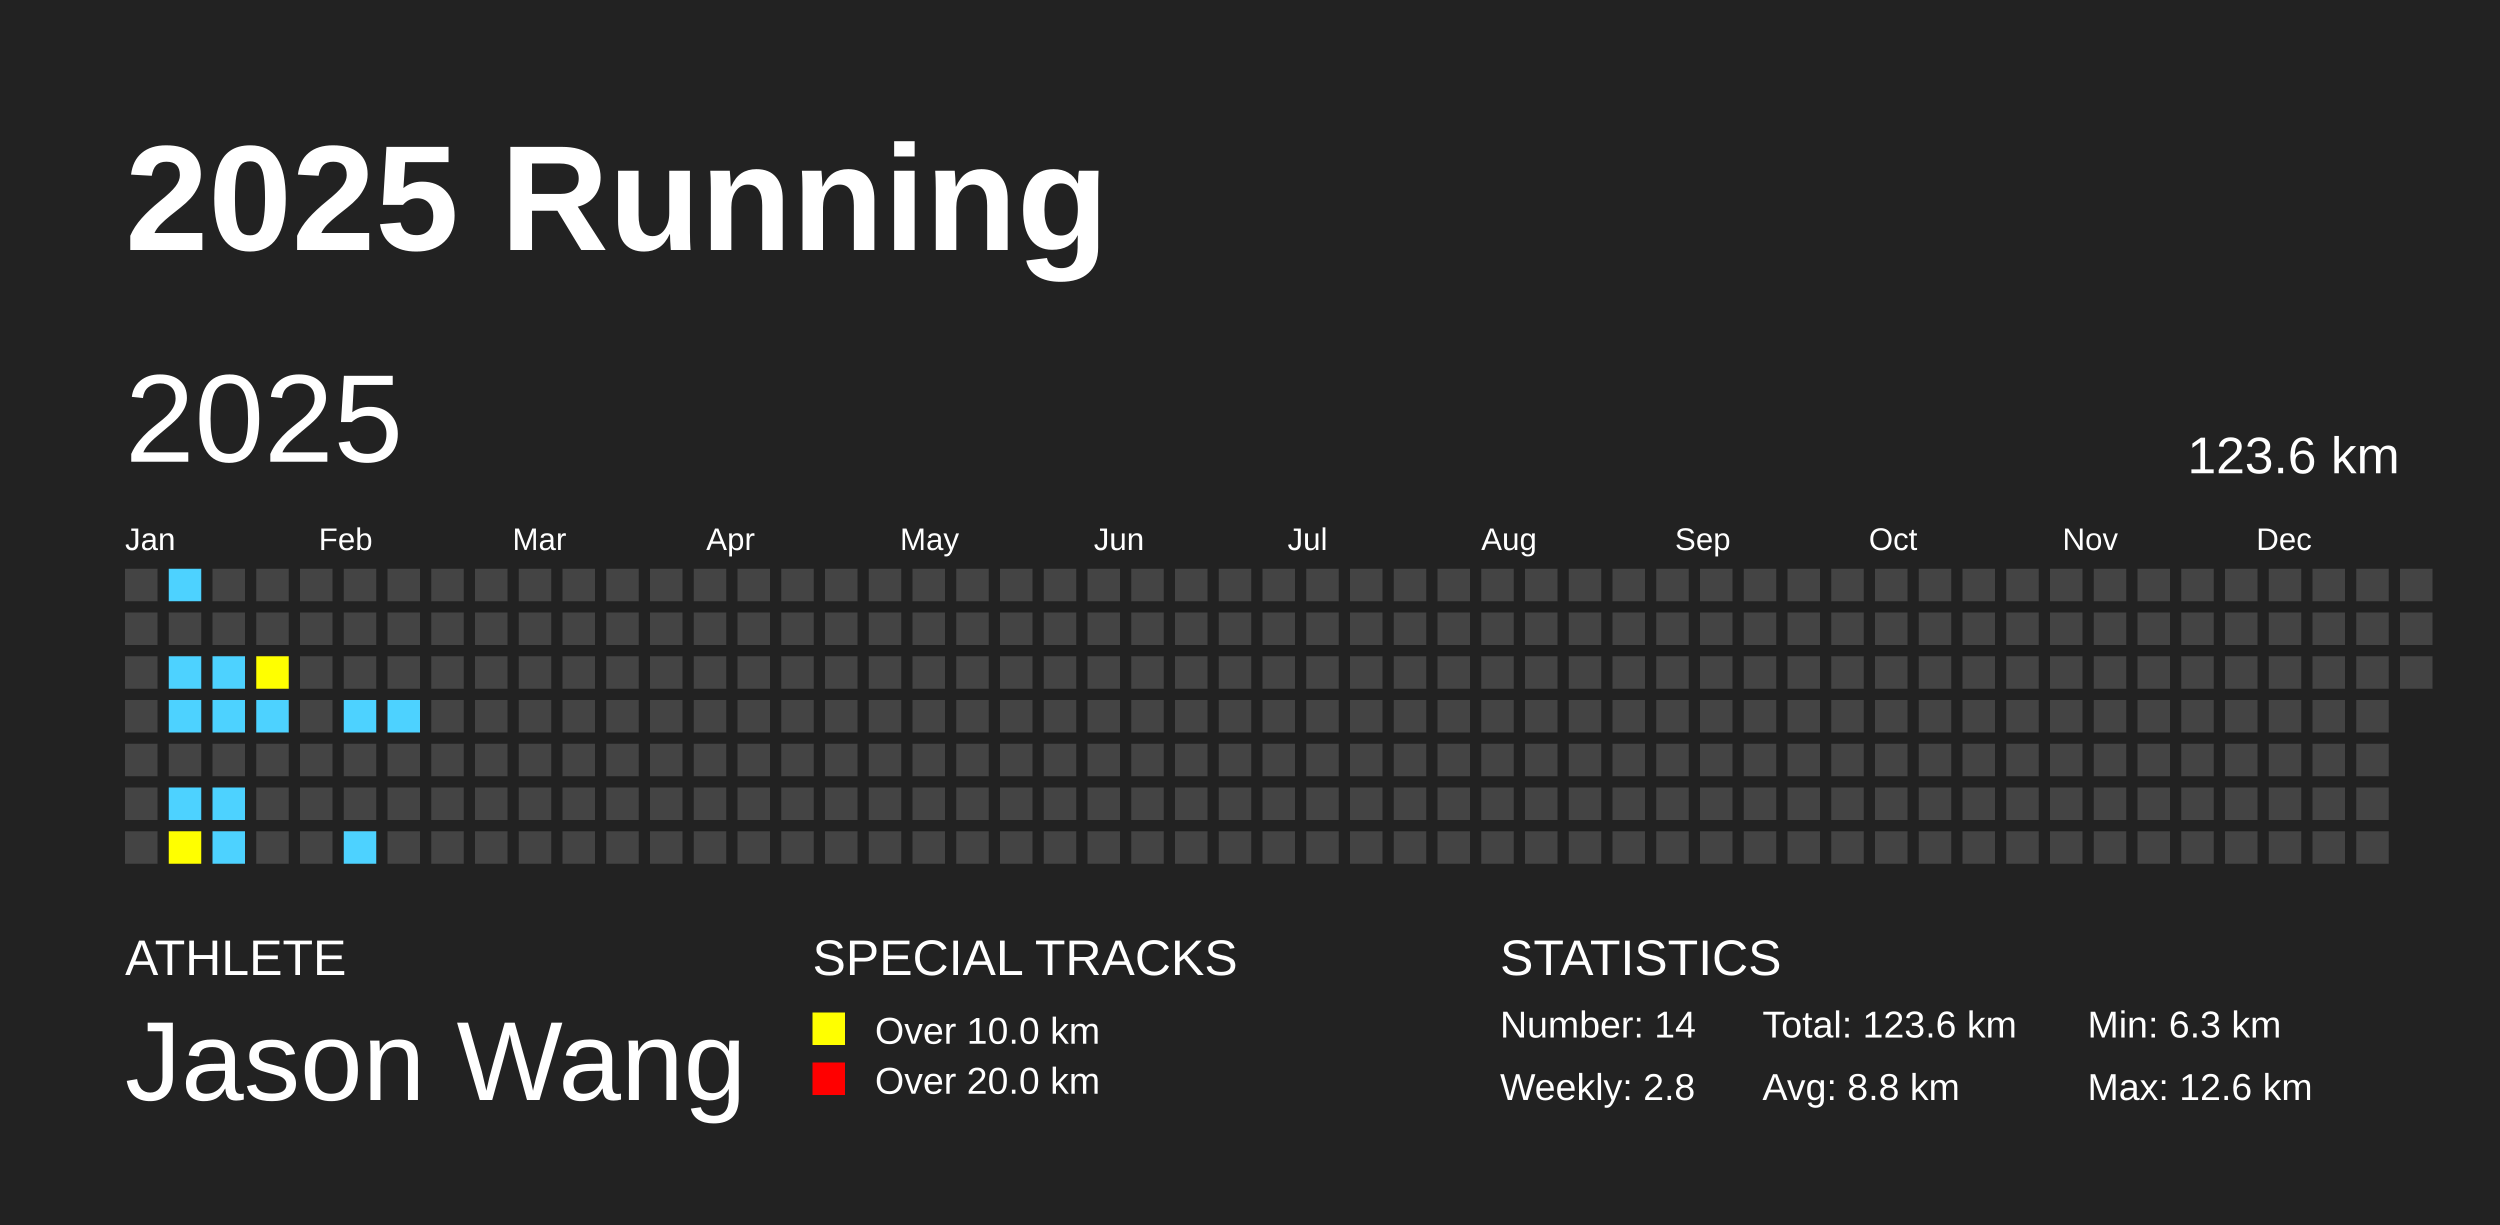
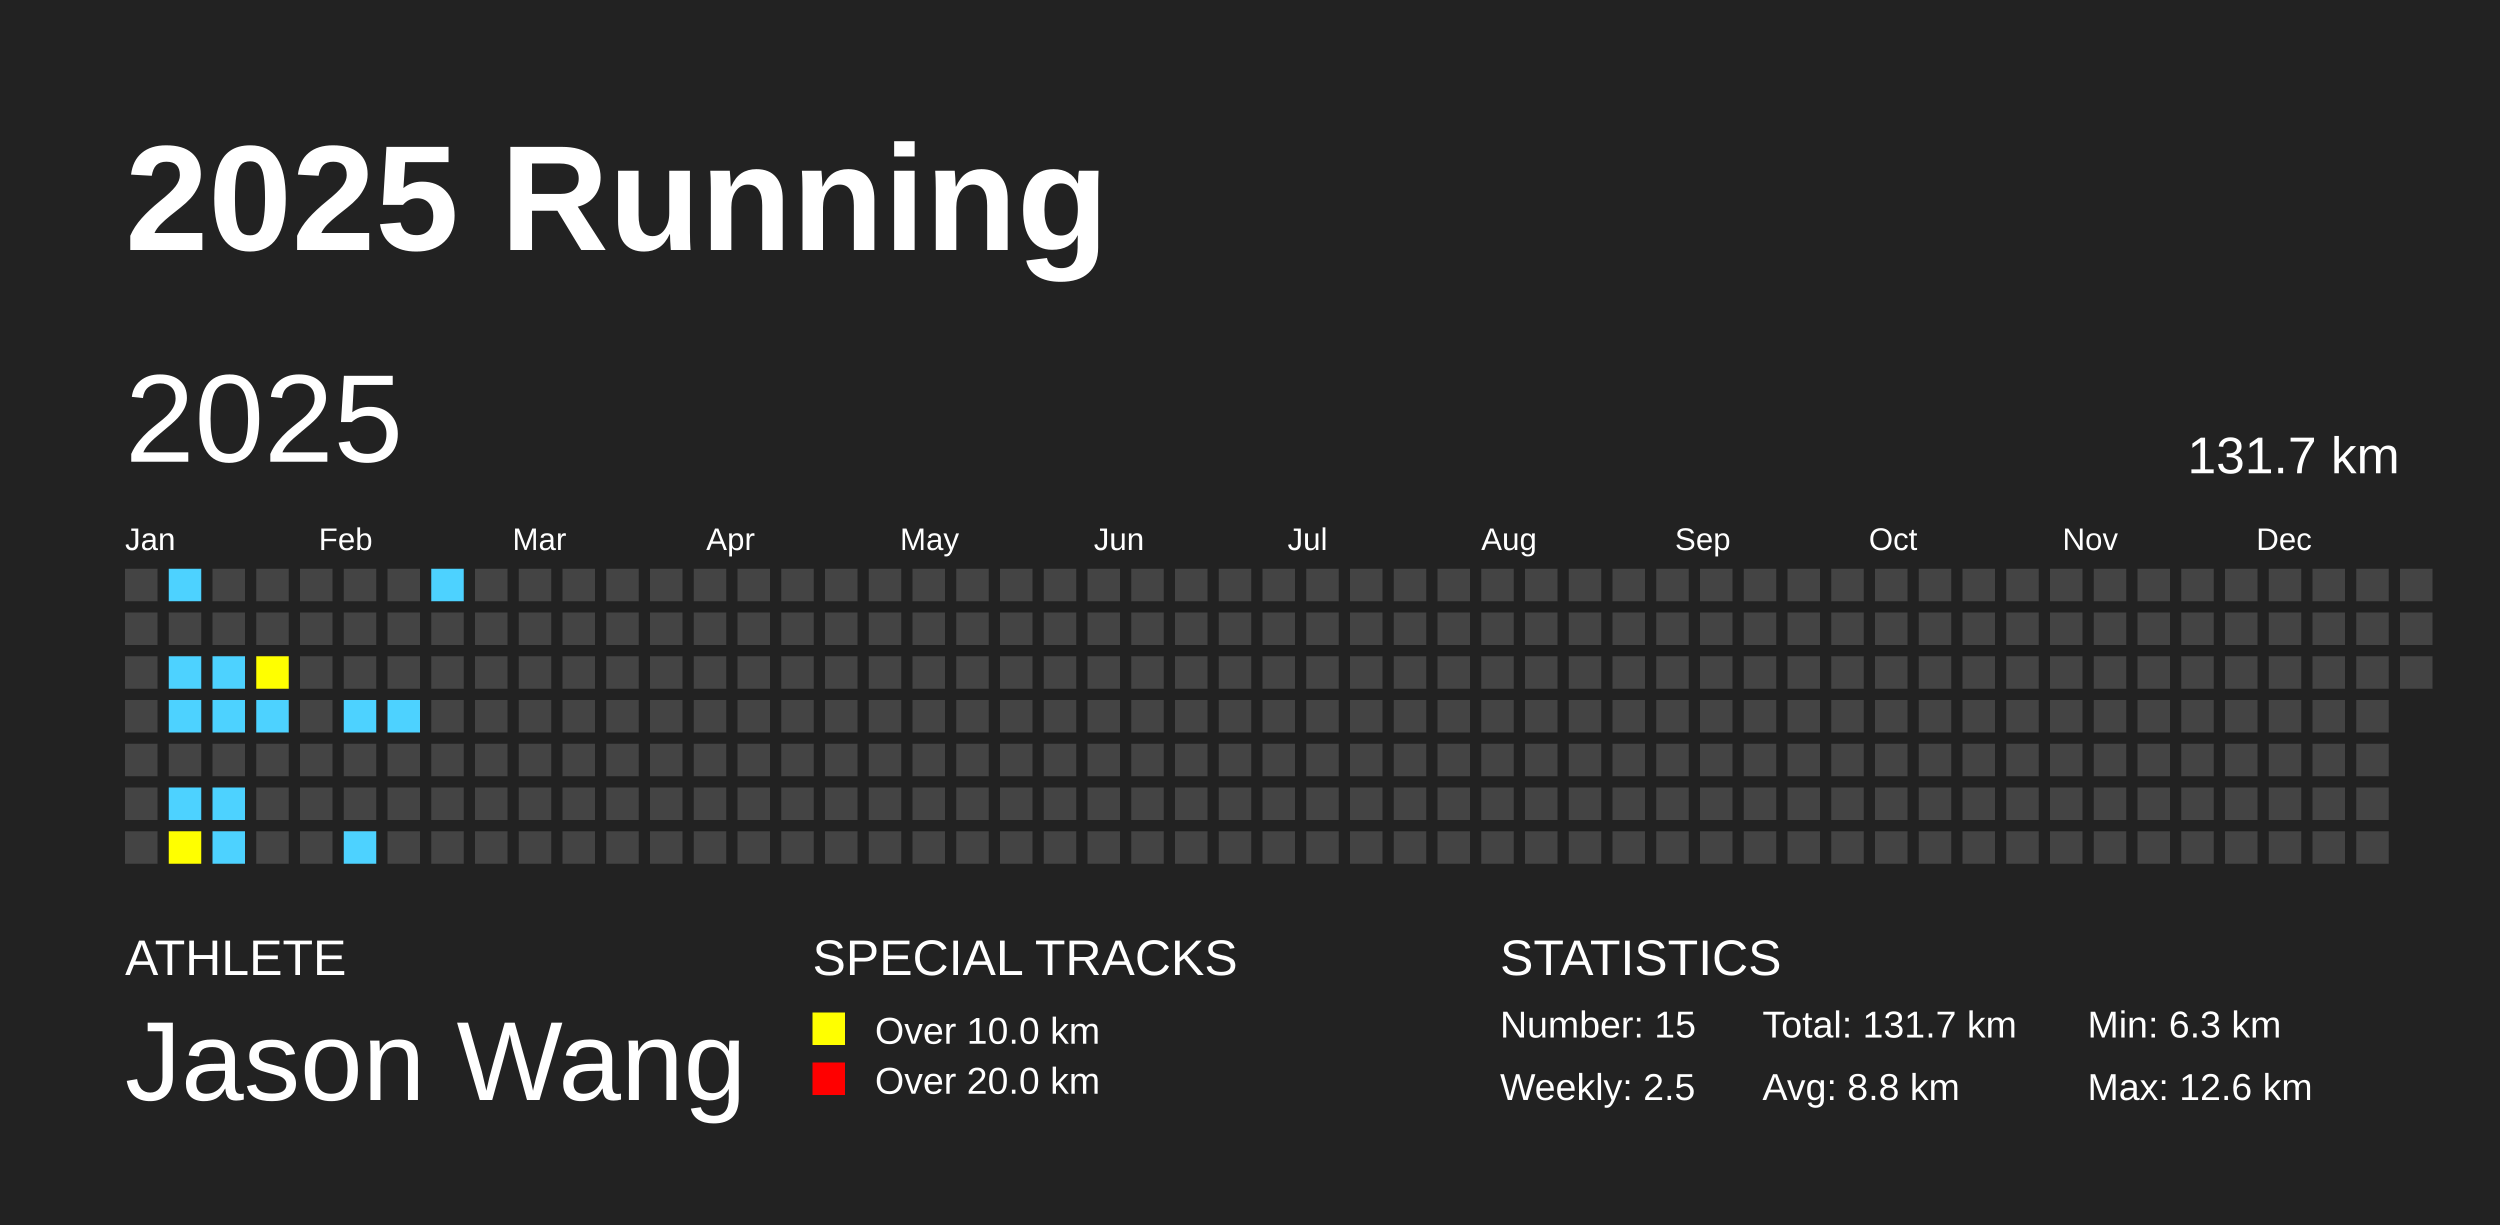
<svg xmlns="http://www.w3.org/2000/svg" baseProfile="full" height="98mm" version="1.1" viewBox="0,0,200,98" width="200mm">
  <defs />
  <rect fill="#222222" height="98" width="200" x="0" y="0" />
  <text fill="#FFFFFF" style="font-size:12px; font-family:Arial; font-weight:bold;" x="10" y="20">2025 Running</text>
  <text fill="#FFFFFF" style="font-size:4px; font-family:Arial" x="10" y="78">ATHLETE</text>
  <text fill="#FFFFFF" style="font-size:9px; font-family:Arial" x="10" y="88">Jason Wang</text>
  <text fill="#FFFFFF" style="font-size:4px; font-family:Arial" x="65" y="78">SPECIAL TRACKS</text>
  <rect fill="yellow" height="2.6" width="2.6" x="65" y="81" />
  <text fill="#FFFFFF" style="font-size:3px; font-family:Arial" x="70" y="83.5">Over 10.0 km</text>
  <rect fill="red" height="2.6" width="2.6" x="65" y="85" />
  <text fill="#FFFFFF" style="font-size:3px; font-family:Arial" x="70" y="87.5">Over 20.0 km</text>
  <text fill="#FFFFFF" style="font-size:4px; font-family:Arial" x="120" y="78">STATISTICS</text>
-   <text fill="#FFFFFF" style="font-size:3px; font-family:Arial" x="120" y="83">Number: 14</text>
-   <text fill="#FFFFFF" style="font-size:3px; font-family:Arial" x="120" y="88">Weekly: 2.8</text>
-   <text fill="#FFFFFF" style="font-size:3px; font-family:Arial" x="141" y="83">Total: 123.6 km</text>
+   <text fill="#FFFFFF" style="font-size:3px; font-family:Arial" x="120" y="83">Number: 15</text>
+   <text fill="#FFFFFF" style="font-size:3px; font-family:Arial" x="120" y="88">Weekly: 2.5</text>
+   <text fill="#FFFFFF" style="font-size:3px; font-family:Arial" x="141" y="83">Total: 131.7 km</text>
  <text fill="#FFFFFF" style="font-size:3px; font-family:Arial" x="141" y="88">Avg: 8.8 km</text>
  <text fill="#FFFFFF" style="font-size:3px; font-family:Arial" x="167" y="83">Min: 6.3 km</text>
  <text fill="#FFFFFF" style="font-size:3px; font-family:Arial" x="167" y="88">Max: 12.6 km</text>
  <text dominant-baseline="hanging" fill="#FFFFFF" style="font-size:10.0px; font-family:Arial;" x="10" y="30">2025</text>
-   <text dominant-baseline="hanging" fill="#FFFFFF" style="font-size:4.125px; font-family:Arial;" x="175" y="35">123.6 km</text>
+   <text dominant-baseline="hanging" fill="#FFFFFF" style="font-size:4.125px; font-family:Arial;" x="175" y="35">131.7 km</text>
  <text fill="#FFFFFF" style="font-size:2.5px; font-family:Arial" x="10.0" y="44">Jan</text>
  <text fill="#FFFFFF" style="font-size:2.5px; font-family:Arial" x="25.5" y="44">Feb</text>
  <text fill="#FFFFFF" style="font-size:2.5px; font-family:Arial" x="41.0" y="44">Mar</text>
  <text fill="#FFFFFF" style="font-size:2.5px; font-family:Arial" x="56.5" y="44">Apr</text>
  <text fill="#FFFFFF" style="font-size:2.5px; font-family:Arial" x="72.0" y="44">May</text>
  <text fill="#FFFFFF" style="font-size:2.5px; font-family:Arial" x="87.5" y="44">Jun</text>
  <text fill="#FFFFFF" style="font-size:2.5px; font-family:Arial" x="103.0" y="44">Jul</text>
  <text fill="#FFFFFF" style="font-size:2.5px; font-family:Arial" x="118.5" y="44">Aug</text>
  <text fill="#FFFFFF" style="font-size:2.5px; font-family:Arial" x="134.0" y="44">Sep</text>
  <text fill="#FFFFFF" style="font-size:2.5px; font-family:Arial" x="149.5" y="44">Oct</text>
  <text fill="#FFFFFF" style="font-size:2.5px; font-family:Arial" x="165.0" y="44">Nov</text>
  <text fill="#FFFFFF" style="font-size:2.5px; font-family:Arial" x="180.5" y="44">Dec</text>
  <rect fill="#444444" height="2.6" width="2.6" x="10.0" y="45.5" />
  <rect fill="#444444" height="2.6" width="2.6" x="10.0" y="49.0" />
  <rect fill="#444444" height="2.6" width="2.6" x="10.0" y="52.5" />
  <rect fill="#444444" height="2.6" width="2.6" x="10.0" y="56.0" />
  <rect fill="#444444" height="2.6" width="2.6" x="10.0" y="59.5" />
  <rect fill="#444444" height="2.6" width="2.6" x="10.0" y="63.0" />
  <rect fill="#444444" height="2.6" width="2.6" x="10.0" y="66.5" />
  <rect fill="#4DD2FF" height="2.6" width="2.6" x="13.5" y="45.5" />
  <rect fill="#444444" height="2.6" width="2.6" x="13.5" y="49.0" />
  <rect fill="#4DD2FF" height="2.6" width="2.6" x="13.5" y="52.5" />
  <rect fill="#4DD2FF" height="2.6" width="2.6" x="13.5" y="56.0" />
  <rect fill="#444444" height="2.6" width="2.6" x="13.5" y="59.5" />
  <rect fill="#4DD2FF" height="2.6" width="2.6" x="13.5" y="63.0" />
  <rect fill="yellow" height="2.6" width="2.6" x="13.5" y="66.5" />
  <rect fill="#444444" height="2.6" width="2.6" x="17.0" y="45.5" />
  <rect fill="#444444" height="2.6" width="2.6" x="17.0" y="49.0" />
  <rect fill="#4DD2FF" height="2.6" width="2.6" x="17.0" y="52.5" />
  <rect fill="#4DD2FF" height="2.6" width="2.6" x="17.0" y="56.0" />
  <rect fill="#444444" height="2.6" width="2.6" x="17.0" y="59.5" />
  <rect fill="#4DD2FF" height="2.6" width="2.6" x="17.0" y="63.0" />
  <rect fill="#4DD2FF" height="2.6" width="2.6" x="17.0" y="66.5" />
  <rect fill="#444444" height="2.6" width="2.6" x="20.5" y="45.5" />
  <rect fill="#444444" height="2.6" width="2.6" x="20.5" y="49.0" />
  <rect fill="yellow" height="2.6" width="2.6" x="20.5" y="52.5" />
  <rect fill="#4DD2FF" height="2.6" width="2.6" x="20.5" y="56.0" />
  <rect fill="#444444" height="2.6" width="2.6" x="20.5" y="59.5" />
  <rect fill="#444444" height="2.6" width="2.6" x="20.5" y="63.0" />
  <rect fill="#444444" height="2.6" width="2.6" x="20.5" y="66.5" />
  <rect fill="#444444" height="2.6" width="2.6" x="24.0" y="45.5" />
  <rect fill="#444444" height="2.6" width="2.6" x="24.0" y="49.0" />
  <rect fill="#444444" height="2.6" width="2.6" x="24.0" y="52.5" />
  <rect fill="#444444" height="2.6" width="2.6" x="24.0" y="56.0" />
  <rect fill="#444444" height="2.6" width="2.6" x="24.0" y="59.5" />
  <rect fill="#444444" height="2.6" width="2.6" x="24.0" y="63.0" />
  <rect fill="#444444" height="2.6" width="2.6" x="24.0" y="66.5" />
  <rect fill="#444444" height="2.6" width="2.6" x="27.5" y="45.5" />
  <rect fill="#444444" height="2.6" width="2.6" x="27.5" y="49.0" />
  <rect fill="#444444" height="2.6" width="2.6" x="27.5" y="52.5" />
  <rect fill="#4DD2FF" height="2.6" width="2.6" x="27.5" y="56.0" />
  <rect fill="#444444" height="2.6" width="2.6" x="27.5" y="59.5" />
  <rect fill="#444444" height="2.6" width="2.6" x="27.5" y="63.0" />
  <rect fill="#4DD2FF" height="2.6" width="2.6" x="27.5" y="66.5" />
  <rect fill="#444444" height="2.6" width="2.6" x="31.0" y="45.5" />
  <rect fill="#444444" height="2.6" width="2.6" x="31.0" y="49.0" />
  <rect fill="#444444" height="2.6" width="2.6" x="31.0" y="52.5" />
  <rect fill="#4DD2FF" height="2.6" width="2.6" x="31.0" y="56.0" />
  <rect fill="#444444" height="2.6" width="2.6" x="31.0" y="59.5" />
  <rect fill="#444444" height="2.6" width="2.6" x="31.0" y="63.0" />
  <rect fill="#444444" height="2.6" width="2.6" x="31.0" y="66.5" />
-   <rect fill="#444444" height="2.6" width="2.6" x="34.5" y="45.5" />
+   <rect fill="#4DD2FF" height="2.6" width="2.6" x="34.5" y="45.5" />
  <rect fill="#444444" height="2.6" width="2.6" x="34.5" y="49.0" />
  <rect fill="#444444" height="2.6" width="2.6" x="34.5" y="52.5" />
  <rect fill="#444444" height="2.6" width="2.6" x="34.5" y="56.0" />
  <rect fill="#444444" height="2.6" width="2.6" x="34.5" y="59.5" />
  <rect fill="#444444" height="2.6" width="2.6" x="34.5" y="63.0" />
  <rect fill="#444444" height="2.6" width="2.6" x="34.5" y="66.5" />
  <rect fill="#444444" height="2.6" width="2.6" x="38.0" y="45.5" />
  <rect fill="#444444" height="2.6" width="2.6" x="38.0" y="49.0" />
  <rect fill="#444444" height="2.6" width="2.6" x="38.0" y="52.5" />
  <rect fill="#444444" height="2.6" width="2.6" x="38.0" y="56.0" />
  <rect fill="#444444" height="2.6" width="2.6" x="38.0" y="59.5" />
  <rect fill="#444444" height="2.6" width="2.6" x="38.0" y="63.0" />
  <rect fill="#444444" height="2.6" width="2.6" x="38.0" y="66.5" />
  <rect fill="#444444" height="2.6" width="2.6" x="41.5" y="45.5" />
  <rect fill="#444444" height="2.6" width="2.6" x="41.5" y="49.0" />
  <rect fill="#444444" height="2.6" width="2.6" x="41.5" y="52.5" />
  <rect fill="#444444" height="2.6" width="2.6" x="41.5" y="56.0" />
  <rect fill="#444444" height="2.6" width="2.6" x="41.5" y="59.5" />
  <rect fill="#444444" height="2.6" width="2.6" x="41.5" y="63.0" />
  <rect fill="#444444" height="2.6" width="2.6" x="41.5" y="66.5" />
  <rect fill="#444444" height="2.6" width="2.6" x="45.0" y="45.5" />
  <rect fill="#444444" height="2.6" width="2.6" x="45.0" y="49.0" />
  <rect fill="#444444" height="2.6" width="2.6" x="45.0" y="52.5" />
  <rect fill="#444444" height="2.6" width="2.6" x="45.0" y="56.0" />
  <rect fill="#444444" height="2.6" width="2.6" x="45.0" y="59.5" />
  <rect fill="#444444" height="2.6" width="2.6" x="45.0" y="63.0" />
  <rect fill="#444444" height="2.6" width="2.6" x="45.0" y="66.5" />
  <rect fill="#444444" height="2.6" width="2.6" x="48.5" y="45.5" />
  <rect fill="#444444" height="2.6" width="2.6" x="48.5" y="49.0" />
  <rect fill="#444444" height="2.6" width="2.6" x="48.5" y="52.5" />
  <rect fill="#444444" height="2.6" width="2.6" x="48.5" y="56.0" />
  <rect fill="#444444" height="2.6" width="2.6" x="48.5" y="59.5" />
  <rect fill="#444444" height="2.6" width="2.6" x="48.5" y="63.0" />
  <rect fill="#444444" height="2.6" width="2.6" x="48.5" y="66.5" />
  <rect fill="#444444" height="2.6" width="2.6" x="52.0" y="45.5" />
  <rect fill="#444444" height="2.6" width="2.6" x="52.0" y="49.0" />
  <rect fill="#444444" height="2.6" width="2.6" x="52.0" y="52.5" />
  <rect fill="#444444" height="2.6" width="2.6" x="52.0" y="56.0" />
  <rect fill="#444444" height="2.6" width="2.6" x="52.0" y="59.5" />
  <rect fill="#444444" height="2.6" width="2.6" x="52.0" y="63.0" />
  <rect fill="#444444" height="2.6" width="2.6" x="52.0" y="66.5" />
  <rect fill="#444444" height="2.6" width="2.6" x="55.5" y="45.5" />
  <rect fill="#444444" height="2.6" width="2.6" x="55.5" y="49.0" />
  <rect fill="#444444" height="2.6" width="2.6" x="55.5" y="52.5" />
  <rect fill="#444444" height="2.6" width="2.6" x="55.5" y="56.0" />
  <rect fill="#444444" height="2.6" width="2.6" x="55.5" y="59.5" />
  <rect fill="#444444" height="2.6" width="2.6" x="55.5" y="63.0" />
  <rect fill="#444444" height="2.6" width="2.6" x="55.5" y="66.5" />
  <rect fill="#444444" height="2.6" width="2.6" x="59.0" y="45.5" />
  <rect fill="#444444" height="2.6" width="2.6" x="59.0" y="49.0" />
  <rect fill="#444444" height="2.6" width="2.6" x="59.0" y="52.5" />
  <rect fill="#444444" height="2.6" width="2.6" x="59.0" y="56.0" />
  <rect fill="#444444" height="2.6" width="2.6" x="59.0" y="59.5" />
  <rect fill="#444444" height="2.6" width="2.6" x="59.0" y="63.0" />
  <rect fill="#444444" height="2.6" width="2.6" x="59.0" y="66.5" />
  <rect fill="#444444" height="2.6" width="2.6" x="62.5" y="45.5" />
  <rect fill="#444444" height="2.6" width="2.6" x="62.5" y="49.0" />
  <rect fill="#444444" height="2.6" width="2.6" x="62.5" y="52.5" />
  <rect fill="#444444" height="2.6" width="2.6" x="62.5" y="56.0" />
  <rect fill="#444444" height="2.6" width="2.6" x="62.5" y="59.5" />
  <rect fill="#444444" height="2.6" width="2.6" x="62.5" y="63.0" />
  <rect fill="#444444" height="2.6" width="2.6" x="62.5" y="66.5" />
  <rect fill="#444444" height="2.6" width="2.6" x="66.0" y="45.5" />
  <rect fill="#444444" height="2.6" width="2.6" x="66.0" y="49.0" />
  <rect fill="#444444" height="2.6" width="2.6" x="66.0" y="52.5" />
  <rect fill="#444444" height="2.6" width="2.6" x="66.0" y="56.0" />
  <rect fill="#444444" height="2.6" width="2.6" x="66.0" y="59.5" />
  <rect fill="#444444" height="2.6" width="2.6" x="66.0" y="63.0" />
  <rect fill="#444444" height="2.6" width="2.6" x="66.0" y="66.5" />
  <rect fill="#444444" height="2.6" width="2.6" x="69.5" y="45.5" />
  <rect fill="#444444" height="2.6" width="2.6" x="69.5" y="49.0" />
  <rect fill="#444444" height="2.6" width="2.6" x="69.5" y="52.5" />
  <rect fill="#444444" height="2.6" width="2.6" x="69.5" y="56.0" />
  <rect fill="#444444" height="2.6" width="2.6" x="69.5" y="59.5" />
  <rect fill="#444444" height="2.6" width="2.6" x="69.5" y="63.0" />
  <rect fill="#444444" height="2.6" width="2.6" x="69.5" y="66.5" />
  <rect fill="#444444" height="2.6" width="2.6" x="73.0" y="45.5" />
  <rect fill="#444444" height="2.6" width="2.6" x="73.0" y="49.0" />
  <rect fill="#444444" height="2.6" width="2.6" x="73.0" y="52.5" />
  <rect fill="#444444" height="2.6" width="2.6" x="73.0" y="56.0" />
  <rect fill="#444444" height="2.6" width="2.6" x="73.0" y="59.5" />
  <rect fill="#444444" height="2.6" width="2.6" x="73.0" y="63.0" />
  <rect fill="#444444" height="2.6" width="2.6" x="73.0" y="66.5" />
  <rect fill="#444444" height="2.6" width="2.6" x="76.5" y="45.5" />
  <rect fill="#444444" height="2.6" width="2.6" x="76.5" y="49.0" />
  <rect fill="#444444" height="2.6" width="2.6" x="76.5" y="52.5" />
  <rect fill="#444444" height="2.6" width="2.6" x="76.5" y="56.0" />
  <rect fill="#444444" height="2.6" width="2.6" x="76.5" y="59.5" />
  <rect fill="#444444" height="2.6" width="2.6" x="76.5" y="63.0" />
  <rect fill="#444444" height="2.6" width="2.6" x="76.5" y="66.5" />
  <rect fill="#444444" height="2.6" width="2.6" x="80.0" y="45.5" />
  <rect fill="#444444" height="2.6" width="2.6" x="80.0" y="49.0" />
  <rect fill="#444444" height="2.6" width="2.6" x="80.0" y="52.5" />
  <rect fill="#444444" height="2.6" width="2.6" x="80.0" y="56.0" />
  <rect fill="#444444" height="2.6" width="2.6" x="80.0" y="59.5" />
  <rect fill="#444444" height="2.6" width="2.6" x="80.0" y="63.0" />
  <rect fill="#444444" height="2.6" width="2.6" x="80.0" y="66.5" />
  <rect fill="#444444" height="2.6" width="2.6" x="83.5" y="45.5" />
  <rect fill="#444444" height="2.6" width="2.6" x="83.5" y="49.0" />
  <rect fill="#444444" height="2.6" width="2.6" x="83.5" y="52.5" />
  <rect fill="#444444" height="2.6" width="2.6" x="83.5" y="56.0" />
  <rect fill="#444444" height="2.6" width="2.6" x="83.5" y="59.5" />
  <rect fill="#444444" height="2.6" width="2.6" x="83.5" y="63.0" />
  <rect fill="#444444" height="2.6" width="2.6" x="83.5" y="66.5" />
  <rect fill="#444444" height="2.6" width="2.6" x="87.0" y="45.5" />
  <rect fill="#444444" height="2.6" width="2.6" x="87.0" y="49.0" />
  <rect fill="#444444" height="2.6" width="2.6" x="87.0" y="52.5" />
  <rect fill="#444444" height="2.6" width="2.6" x="87.0" y="56.0" />
  <rect fill="#444444" height="2.6" width="2.6" x="87.0" y="59.5" />
  <rect fill="#444444" height="2.6" width="2.6" x="87.0" y="63.0" />
  <rect fill="#444444" height="2.6" width="2.6" x="87.0" y="66.5" />
  <rect fill="#444444" height="2.6" width="2.6" x="90.5" y="45.5" />
  <rect fill="#444444" height="2.6" width="2.6" x="90.5" y="49.0" />
  <rect fill="#444444" height="2.6" width="2.6" x="90.5" y="52.5" />
  <rect fill="#444444" height="2.6" width="2.6" x="90.5" y="56.0" />
  <rect fill="#444444" height="2.6" width="2.6" x="90.5" y="59.5" />
  <rect fill="#444444" height="2.6" width="2.6" x="90.5" y="63.0" />
  <rect fill="#444444" height="2.6" width="2.6" x="90.5" y="66.5" />
  <rect fill="#444444" height="2.6" width="2.6" x="94.0" y="45.5" />
  <rect fill="#444444" height="2.6" width="2.6" x="94.0" y="49.0" />
  <rect fill="#444444" height="2.6" width="2.6" x="94.0" y="52.5" />
  <rect fill="#444444" height="2.6" width="2.6" x="94.0" y="56.0" />
  <rect fill="#444444" height="2.6" width="2.6" x="94.0" y="59.5" />
  <rect fill="#444444" height="2.6" width="2.6" x="94.0" y="63.0" />
  <rect fill="#444444" height="2.6" width="2.6" x="94.0" y="66.5" />
  <rect fill="#444444" height="2.6" width="2.6" x="97.5" y="45.5" />
  <rect fill="#444444" height="2.6" width="2.6" x="97.5" y="49.0" />
  <rect fill="#444444" height="2.6" width="2.6" x="97.5" y="52.5" />
  <rect fill="#444444" height="2.6" width="2.6" x="97.5" y="56.0" />
  <rect fill="#444444" height="2.6" width="2.6" x="97.5" y="59.5" />
  <rect fill="#444444" height="2.6" width="2.6" x="97.5" y="63.0" />
  <rect fill="#444444" height="2.6" width="2.6" x="97.5" y="66.5" />
  <rect fill="#444444" height="2.6" width="2.6" x="101.0" y="45.5" />
  <rect fill="#444444" height="2.6" width="2.6" x="101.0" y="49.0" />
  <rect fill="#444444" height="2.6" width="2.6" x="101.0" y="52.5" />
  <rect fill="#444444" height="2.6" width="2.6" x="101.0" y="56.0" />
  <rect fill="#444444" height="2.6" width="2.6" x="101.0" y="59.5" />
  <rect fill="#444444" height="2.6" width="2.6" x="101.0" y="63.0" />
  <rect fill="#444444" height="2.6" width="2.6" x="101.0" y="66.5" />
  <rect fill="#444444" height="2.6" width="2.6" x="104.5" y="45.5" />
  <rect fill="#444444" height="2.6" width="2.6" x="104.5" y="49.0" />
  <rect fill="#444444" height="2.6" width="2.6" x="104.5" y="52.5" />
  <rect fill="#444444" height="2.6" width="2.6" x="104.5" y="56.0" />
  <rect fill="#444444" height="2.6" width="2.6" x="104.5" y="59.5" />
  <rect fill="#444444" height="2.6" width="2.6" x="104.5" y="63.0" />
  <rect fill="#444444" height="2.6" width="2.6" x="104.5" y="66.5" />
  <rect fill="#444444" height="2.6" width="2.6" x="108.0" y="45.5" />
  <rect fill="#444444" height="2.6" width="2.6" x="108.0" y="49.0" />
  <rect fill="#444444" height="2.6" width="2.6" x="108.0" y="52.5" />
  <rect fill="#444444" height="2.6" width="2.6" x="108.0" y="56.0" />
  <rect fill="#444444" height="2.6" width="2.6" x="108.0" y="59.5" />
  <rect fill="#444444" height="2.6" width="2.6" x="108.0" y="63.0" />
  <rect fill="#444444" height="2.6" width="2.6" x="108.0" y="66.5" />
  <rect fill="#444444" height="2.6" width="2.6" x="111.5" y="45.5" />
  <rect fill="#444444" height="2.6" width="2.6" x="111.5" y="49.0" />
  <rect fill="#444444" height="2.6" width="2.6" x="111.5" y="52.5" />
  <rect fill="#444444" height="2.6" width="2.6" x="111.5" y="56.0" />
  <rect fill="#444444" height="2.6" width="2.6" x="111.5" y="59.5" />
  <rect fill="#444444" height="2.6" width="2.6" x="111.5" y="63.0" />
  <rect fill="#444444" height="2.6" width="2.6" x="111.5" y="66.5" />
  <rect fill="#444444" height="2.6" width="2.6" x="115.0" y="45.5" />
  <rect fill="#444444" height="2.6" width="2.6" x="115.0" y="49.0" />
  <rect fill="#444444" height="2.6" width="2.6" x="115.0" y="52.5" />
  <rect fill="#444444" height="2.6" width="2.6" x="115.0" y="56.0" />
  <rect fill="#444444" height="2.6" width="2.6" x="115.0" y="59.5" />
  <rect fill="#444444" height="2.6" width="2.6" x="115.0" y="63.0" />
  <rect fill="#444444" height="2.6" width="2.6" x="115.0" y="66.5" />
  <rect fill="#444444" height="2.6" width="2.6" x="118.5" y="45.5" />
  <rect fill="#444444" height="2.6" width="2.6" x="118.5" y="49.0" />
  <rect fill="#444444" height="2.6" width="2.6" x="118.5" y="52.5" />
  <rect fill="#444444" height="2.6" width="2.6" x="118.5" y="56.0" />
  <rect fill="#444444" height="2.6" width="2.6" x="118.5" y="59.5" />
  <rect fill="#444444" height="2.6" width="2.6" x="118.5" y="63.0" />
  <rect fill="#444444" height="2.6" width="2.6" x="118.5" y="66.5" />
  <rect fill="#444444" height="2.6" width="2.6" x="122.0" y="45.5" />
  <rect fill="#444444" height="2.6" width="2.6" x="122.0" y="49.0" />
  <rect fill="#444444" height="2.6" width="2.6" x="122.0" y="52.5" />
  <rect fill="#444444" height="2.6" width="2.6" x="122.0" y="56.0" />
  <rect fill="#444444" height="2.6" width="2.6" x="122.0" y="59.5" />
  <rect fill="#444444" height="2.6" width="2.6" x="122.0" y="63.0" />
  <rect fill="#444444" height="2.6" width="2.6" x="122.0" y="66.5" />
  <rect fill="#444444" height="2.6" width="2.6" x="125.5" y="45.5" />
  <rect fill="#444444" height="2.6" width="2.6" x="125.5" y="49.0" />
  <rect fill="#444444" height="2.6" width="2.6" x="125.5" y="52.5" />
  <rect fill="#444444" height="2.6" width="2.6" x="125.5" y="56.0" />
  <rect fill="#444444" height="2.6" width="2.6" x="125.5" y="59.5" />
  <rect fill="#444444" height="2.6" width="2.6" x="125.5" y="63.0" />
  <rect fill="#444444" height="2.6" width="2.6" x="125.5" y="66.5" />
  <rect fill="#444444" height="2.6" width="2.6" x="129.0" y="45.5" />
  <rect fill="#444444" height="2.6" width="2.6" x="129.0" y="49.0" />
  <rect fill="#444444" height="2.6" width="2.6" x="129.0" y="52.5" />
  <rect fill="#444444" height="2.6" width="2.6" x="129.0" y="56.0" />
  <rect fill="#444444" height="2.6" width="2.6" x="129.0" y="59.5" />
  <rect fill="#444444" height="2.6" width="2.6" x="129.0" y="63.0" />
  <rect fill="#444444" height="2.6" width="2.6" x="129.0" y="66.5" />
  <rect fill="#444444" height="2.6" width="2.6" x="132.5" y="45.5" />
  <rect fill="#444444" height="2.6" width="2.6" x="132.5" y="49.0" />
  <rect fill="#444444" height="2.6" width="2.6" x="132.5" y="52.5" />
  <rect fill="#444444" height="2.6" width="2.6" x="132.5" y="56.0" />
  <rect fill="#444444" height="2.6" width="2.6" x="132.5" y="59.5" />
  <rect fill="#444444" height="2.6" width="2.6" x="132.5" y="63.0" />
  <rect fill="#444444" height="2.6" width="2.6" x="132.5" y="66.5" />
  <rect fill="#444444" height="2.6" width="2.6" x="136.0" y="45.5" />
  <rect fill="#444444" height="2.6" width="2.6" x="136.0" y="49.0" />
  <rect fill="#444444" height="2.6" width="2.6" x="136.0" y="52.5" />
  <rect fill="#444444" height="2.6" width="2.6" x="136.0" y="56.0" />
  <rect fill="#444444" height="2.6" width="2.6" x="136.0" y="59.5" />
  <rect fill="#444444" height="2.6" width="2.6" x="136.0" y="63.0" />
  <rect fill="#444444" height="2.6" width="2.6" x="136.0" y="66.5" />
  <rect fill="#444444" height="2.6" width="2.6" x="139.5" y="45.5" />
  <rect fill="#444444" height="2.6" width="2.6" x="139.5" y="49.0" />
  <rect fill="#444444" height="2.6" width="2.6" x="139.5" y="52.5" />
  <rect fill="#444444" height="2.6" width="2.6" x="139.5" y="56.0" />
  <rect fill="#444444" height="2.6" width="2.6" x="139.5" y="59.5" />
  <rect fill="#444444" height="2.6" width="2.6" x="139.5" y="63.0" />
  <rect fill="#444444" height="2.6" width="2.6" x="139.5" y="66.5" />
  <rect fill="#444444" height="2.6" width="2.6" x="143.0" y="45.5" />
  <rect fill="#444444" height="2.6" width="2.6" x="143.0" y="49.0" />
  <rect fill="#444444" height="2.6" width="2.6" x="143.0" y="52.5" />
  <rect fill="#444444" height="2.6" width="2.6" x="143.0" y="56.0" />
  <rect fill="#444444" height="2.6" width="2.6" x="143.0" y="59.5" />
  <rect fill="#444444" height="2.6" width="2.6" x="143.0" y="63.0" />
  <rect fill="#444444" height="2.6" width="2.6" x="143.0" y="66.5" />
  <rect fill="#444444" height="2.6" width="2.6" x="146.5" y="45.5" />
  <rect fill="#444444" height="2.6" width="2.6" x="146.5" y="49.0" />
  <rect fill="#444444" height="2.6" width="2.6" x="146.5" y="52.5" />
  <rect fill="#444444" height="2.6" width="2.6" x="146.5" y="56.0" />
  <rect fill="#444444" height="2.6" width="2.6" x="146.5" y="59.5" />
  <rect fill="#444444" height="2.6" width="2.6" x="146.5" y="63.0" />
  <rect fill="#444444" height="2.6" width="2.6" x="146.5" y="66.5" />
  <rect fill="#444444" height="2.6" width="2.6" x="150.0" y="45.5" />
  <rect fill="#444444" height="2.6" width="2.6" x="150.0" y="49.0" />
  <rect fill="#444444" height="2.6" width="2.6" x="150.0" y="52.5" />
  <rect fill="#444444" height="2.6" width="2.6" x="150.0" y="56.0" />
  <rect fill="#444444" height="2.6" width="2.6" x="150.0" y="59.5" />
  <rect fill="#444444" height="2.6" width="2.6" x="150.0" y="63.0" />
  <rect fill="#444444" height="2.6" width="2.6" x="150.0" y="66.5" />
  <rect fill="#444444" height="2.6" width="2.6" x="153.5" y="45.5" />
  <rect fill="#444444" height="2.6" width="2.6" x="153.5" y="49.0" />
  <rect fill="#444444" height="2.6" width="2.6" x="153.5" y="52.5" />
  <rect fill="#444444" height="2.6" width="2.6" x="153.5" y="56.0" />
  <rect fill="#444444" height="2.6" width="2.6" x="153.5" y="59.5" />
  <rect fill="#444444" height="2.6" width="2.6" x="153.5" y="63.0" />
  <rect fill="#444444" height="2.6" width="2.6" x="153.5" y="66.5" />
  <rect fill="#444444" height="2.6" width="2.6" x="157.0" y="45.5" />
  <rect fill="#444444" height="2.6" width="2.6" x="157.0" y="49.0" />
  <rect fill="#444444" height="2.6" width="2.6" x="157.0" y="52.5" />
  <rect fill="#444444" height="2.6" width="2.6" x="157.0" y="56.0" />
  <rect fill="#444444" height="2.6" width="2.6" x="157.0" y="59.5" />
  <rect fill="#444444" height="2.6" width="2.6" x="157.0" y="63.0" />
  <rect fill="#444444" height="2.6" width="2.6" x="157.0" y="66.5" />
  <rect fill="#444444" height="2.6" width="2.6" x="160.5" y="45.5" />
  <rect fill="#444444" height="2.6" width="2.6" x="160.5" y="49.0" />
  <rect fill="#444444" height="2.6" width="2.6" x="160.5" y="52.5" />
  <rect fill="#444444" height="2.6" width="2.6" x="160.5" y="56.0" />
  <rect fill="#444444" height="2.6" width="2.6" x="160.5" y="59.5" />
  <rect fill="#444444" height="2.6" width="2.6" x="160.5" y="63.0" />
  <rect fill="#444444" height="2.6" width="2.6" x="160.5" y="66.5" />
  <rect fill="#444444" height="2.6" width="2.6" x="164.0" y="45.5" />
  <rect fill="#444444" height="2.6" width="2.6" x="164.0" y="49.0" />
  <rect fill="#444444" height="2.6" width="2.6" x="164.0" y="52.5" />
  <rect fill="#444444" height="2.6" width="2.6" x="164.0" y="56.0" />
  <rect fill="#444444" height="2.6" width="2.6" x="164.0" y="59.5" />
  <rect fill="#444444" height="2.6" width="2.6" x="164.0" y="63.0" />
  <rect fill="#444444" height="2.6" width="2.6" x="164.0" y="66.5" />
  <rect fill="#444444" height="2.6" width="2.6" x="167.5" y="45.5" />
  <rect fill="#444444" height="2.6" width="2.6" x="167.5" y="49.0" />
  <rect fill="#444444" height="2.6" width="2.6" x="167.5" y="52.5" />
  <rect fill="#444444" height="2.6" width="2.6" x="167.5" y="56.0" />
  <rect fill="#444444" height="2.6" width="2.6" x="167.5" y="59.5" />
  <rect fill="#444444" height="2.6" width="2.6" x="167.5" y="63.0" />
  <rect fill="#444444" height="2.6" width="2.6" x="167.5" y="66.5" />
  <rect fill="#444444" height="2.6" width="2.6" x="171.0" y="45.5" />
  <rect fill="#444444" height="2.6" width="2.6" x="171.0" y="49.0" />
  <rect fill="#444444" height="2.6" width="2.6" x="171.0" y="52.5" />
  <rect fill="#444444" height="2.6" width="2.6" x="171.0" y="56.0" />
  <rect fill="#444444" height="2.6" width="2.6" x="171.0" y="59.5" />
  <rect fill="#444444" height="2.6" width="2.6" x="171.0" y="63.0" />
  <rect fill="#444444" height="2.6" width="2.6" x="171.0" y="66.5" />
  <rect fill="#444444" height="2.6" width="2.6" x="174.5" y="45.5" />
  <rect fill="#444444" height="2.6" width="2.6" x="174.5" y="49.0" />
  <rect fill="#444444" height="2.6" width="2.6" x="174.5" y="52.5" />
  <rect fill="#444444" height="2.6" width="2.6" x="174.5" y="56.0" />
  <rect fill="#444444" height="2.6" width="2.6" x="174.5" y="59.5" />
  <rect fill="#444444" height="2.6" width="2.6" x="174.5" y="63.0" />
  <rect fill="#444444" height="2.6" width="2.6" x="174.5" y="66.5" />
  <rect fill="#444444" height="2.6" width="2.6" x="178.0" y="45.5" />
  <rect fill="#444444" height="2.6" width="2.6" x="178.0" y="49.0" />
  <rect fill="#444444" height="2.6" width="2.6" x="178.0" y="52.5" />
  <rect fill="#444444" height="2.6" width="2.6" x="178.0" y="56.0" />
  <rect fill="#444444" height="2.6" width="2.6" x="178.0" y="59.5" />
  <rect fill="#444444" height="2.6" width="2.6" x="178.0" y="63.0" />
  <rect fill="#444444" height="2.6" width="2.6" x="178.0" y="66.5" />
  <rect fill="#444444" height="2.6" width="2.6" x="181.5" y="45.5" />
  <rect fill="#444444" height="2.6" width="2.6" x="181.5" y="49.0" />
  <rect fill="#444444" height="2.6" width="2.6" x="181.5" y="52.5" />
  <rect fill="#444444" height="2.6" width="2.6" x="181.5" y="56.0" />
  <rect fill="#444444" height="2.6" width="2.6" x="181.5" y="59.5" />
  <rect fill="#444444" height="2.6" width="2.6" x="181.5" y="63.0" />
  <rect fill="#444444" height="2.6" width="2.6" x="181.5" y="66.5" />
  <rect fill="#444444" height="2.6" width="2.6" x="185.0" y="45.5" />
  <rect fill="#444444" height="2.6" width="2.6" x="185.0" y="49.0" />
  <rect fill="#444444" height="2.6" width="2.6" x="185.0" y="52.5" />
  <rect fill="#444444" height="2.6" width="2.6" x="185.0" y="56.0" />
  <rect fill="#444444" height="2.6" width="2.6" x="185.0" y="59.5" />
  <rect fill="#444444" height="2.6" width="2.6" x="185.0" y="63.0" />
  <rect fill="#444444" height="2.6" width="2.6" x="185.0" y="66.5" />
  <rect fill="#444444" height="2.6" width="2.6" x="188.5" y="45.5" />
  <rect fill="#444444" height="2.6" width="2.6" x="188.5" y="49.0" />
  <rect fill="#444444" height="2.6" width="2.6" x="188.5" y="52.5" />
  <rect fill="#444444" height="2.6" width="2.6" x="188.5" y="56.0" />
  <rect fill="#444444" height="2.6" width="2.6" x="188.5" y="59.5" />
  <rect fill="#444444" height="2.6" width="2.6" x="188.5" y="63.0" />
  <rect fill="#444444" height="2.6" width="2.6" x="188.5" y="66.5" />
  <rect fill="#444444" height="2.6" width="2.6" x="192.0" y="45.5" />
  <rect fill="#444444" height="2.6" width="2.6" x="192.0" y="49.0" />
  <rect fill="#444444" height="2.6" width="2.6" x="192.0" y="52.5" />
</svg>
